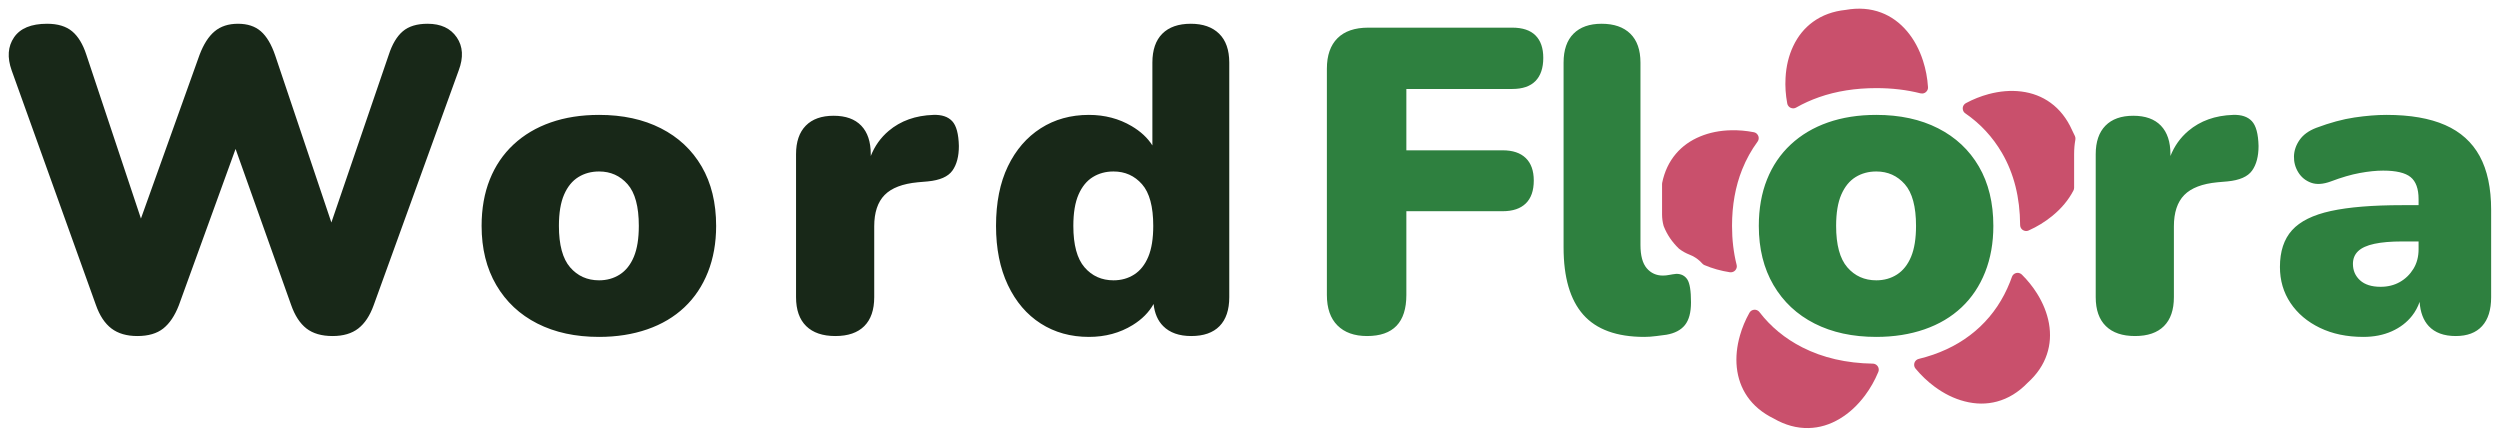
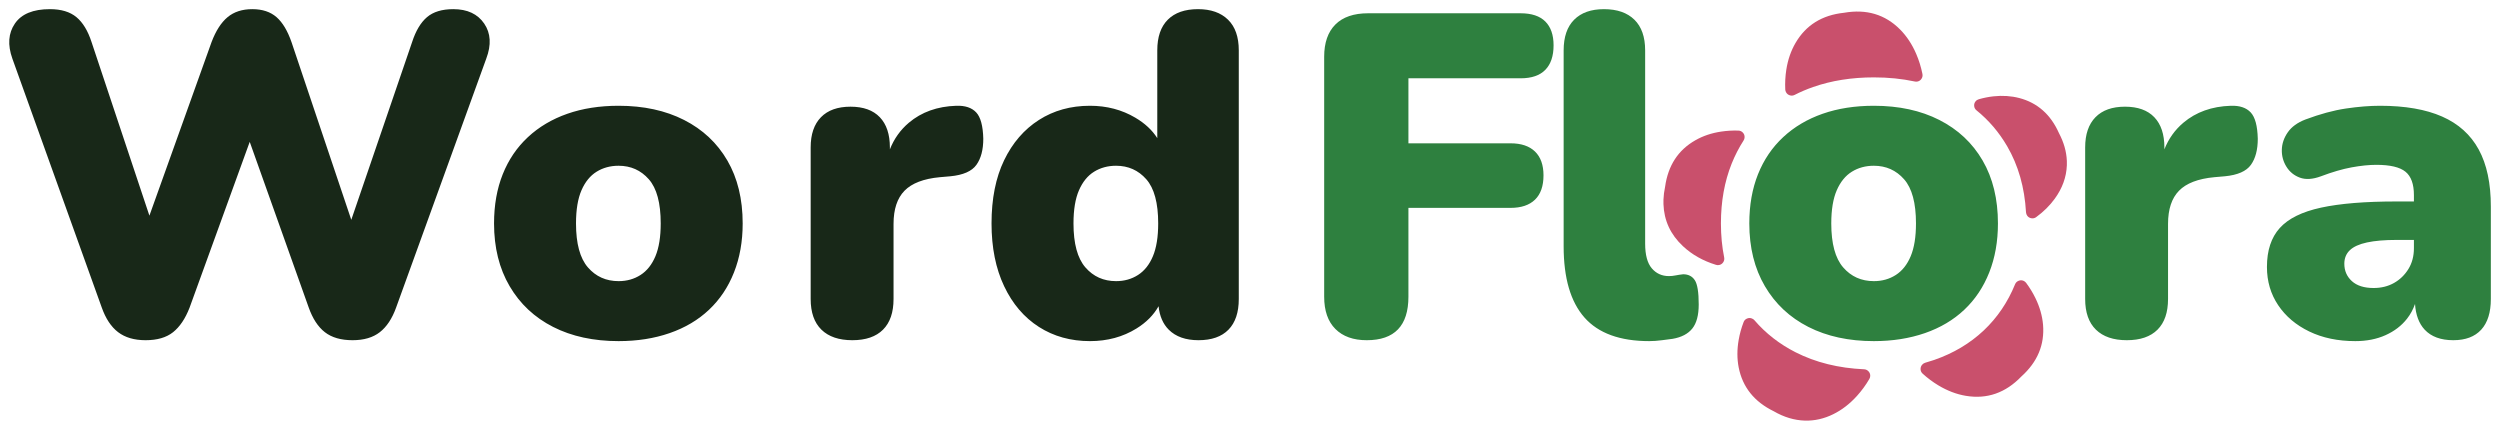
- <svg xmlns="http://www.w3.org/2000/svg" width="5788" height="1011" viewBox="20 11 5788 1011" role="img" aria-label="WordFlora">
-   <path fill="#C9506C" d="M4466.3 227.1Q4418.8 215 4364 215Q4291.5 215 4231.5 236Q4203.3 245.9 4178.5 260Q4173.4 262.9 4167.8 261.3Q4162.2 259.8 4159.4 254.8Q4158.2 252.7 4157.8 250.4Q4152.2 220.7 4153.9 191.1Q4156.1 150.7 4171.6 117.9Q4188.1 82.9 4217.4 61.6Q4249.2 38.5 4293.2 33.9Q4337.8 26 4375.4 40.2Q4409.9 53.3 4435.5 83.7Q4459.4 112.2 4472.2 151.8Q4481.7 181.2 4483.7 212.6Q4484.1 218.4 4480.3 222.7Q4476.5 227.1 4470.7 227.5Q4468.5 227.6 4466.3 227.1ZM4093.5 733.6Q4132.9 784.8 4192.9 815.3Q4264 851.4 4355.9 852.9Q4361.7 853 4365.8 857.2Q4369.8 861.4 4369.7 867.2Q4369.7 869.8 4368.6 872.3Q4356.5 901.5 4337.8 926.6Q4312.3 960.7 4279.7 980.3Q4244.9 1001.2 4207.3 1002Q4166.4 1003 4126.4 979.9Q4087.1 960.7 4065.2 928.8Q4045 899.3 4041 861.4Q4037.4 825.9 4048.4 787.5Q4056.1 760.4 4070.2 735.3Q4073.1 730.2 4078.6 728.6Q4084.2 727.1 4089.3 729.9Q4091.8 731.3 4093.5 733.6ZM4462.4 841.9Q4479.5 837.7 4495.8 832.1Q4558.9 810.2 4604.1 767.6Q4649.6 724.6 4673.6 663.8Q4675.9 658 4678 652.1Q4679.9 646.7 4685.1 644.1Q4690.4 641.6 4695.8 643.5Q4698.8 644.6 4701.1 646.8Q4721.3 666.9 4736.1 690.4Q4757.3 724.3 4763.7 759.5Q4770.4 797.1 4759.1 831.1Q4746.9 868 4714.3 897.3Q4682.5 930.2 4643.3 940.7Q4607.3 950.3 4568.4 940.2Q4531.9 930.8 4498.1 905.6Q4474.2 887.7 4454.9 864.4Q4451.2 859.9 4451.7 854.1Q4452.3 848.4 4456.7 844.7Q4459.2 842.6 4462.4 841.9ZM4025 641.3Q3994.1 636.6 3966.2 624.8Q3963.3 623.6 3961.2 621.2Q3951.6 610.3 3938.6 603.7Q3935 601.9 3931.4 600.5Q3918.9 595.6 3908.1 587.5Q3907.4 587 3906.8 586.4Q3883.3 563.7 3872 535.1Q3871.7 534.4 3871.5 533.6Q3868 520.8 3868 507.4V436.9Q3868 435.5 3868.3 434.1Q3876.4 394.9 3900.1 367Q3922.4 340.8 3956.5 326.8Q3988.6 313.5 4027.3 312.6Q4053.8 311.9 4080.4 317.1Q4086.1 318.2 4089.3 323Q4092.6 327.8 4091.5 333.5Q4090.9 336.6 4089 339.1Q4067.5 368.3 4053.4 403.5Q4030 462.1 4030 534Q4030 581.9 4040.6 624Q4042.1 629.6 4039.1 634.6Q4036.1 639.6 4030.5 641Q4027.8 641.7 4025 641.3ZM4824.9 334.4Q4822 350.2 4822 368V445.7Q4822 449.1 4820.4 452.1Q4803.4 484.9 4771 511.3Q4746.4 531.3 4716.7 544.6Q4711.4 547 4706 544.9Q4700.6 542.9 4698.2 537.6Q4697 534.9 4697 531.9Q4696.5 436.5 4655.1 365.3Q4622.6 309.6 4570.2 273.5Q4565.4 270.3 4564.4 264.6Q4563.3 258.9 4566.6 254.1Q4568.5 251.3 4571.6 249.7Q4596.8 236.2 4623.9 228.9Q4663.3 218.4 4699.4 222.8Q4738 227.6 4767.4 248.9Q4799.3 272 4817.4 312.6L4817.4 312.6Q4821 319.5 4824 326.3Q4825.7 330.2 4824.9 334.4Z" />
-   <path fill="#182818" d="M338 789Q301 789 278 771.5Q255 754 242 717L47 174Q31 129 52.5 97.5Q74 66 129 66Q166 66 187 83.5Q208 101 220 138L346.3 517L482 138Q496 101 517 83.5Q538 66 571 66Q604 66 624 83.5Q644 101 657 139L787.2 526.1L920 138Q932 101 952.5 83.5Q973 66 1010 66Q1056 66 1077.5 97.5Q1099 129 1082 174L885 718Q872 754 849.5 771.5Q827 789 790 789Q752 789 729.5 771.5Q707 754 694 717L565.4 355.8L434 718Q420 754 398 771.5Q376 789 338 789ZM2541 791Q2478 791 2429.5 760Q2381 729 2353.5 671Q2326 613 2326 534Q2326 453 2353.5 396Q2381 339 2429.5 308Q2478 277 2541 277Q2596 277 2640 303Q2671.4 321.5 2688 347.7V156Q2688 112 2711 89Q2734 66 2777 66Q2819 66 2842.5 89Q2866 112 2866 156V699Q2866 743 2843.5 766Q2821 789 2778 789Q2736 789 2713 766Q2694.3 747.3 2690.8 714.8Q2674.6 743.7 2642.5 763.5Q2598 791 2541 791ZM1407 791Q1325 791 1264 760Q1203 729 1169 671Q1135 613 1135 534Q1135 474 1154 426.5Q1173 379 1209 345.5Q1245 312 1295 294.5Q1345 277 1407 277Q1489 277 1550 308Q1611 339 1644.5 396.5Q1678 454 1678 534Q1678 593 1659 641Q1640 689 1604.5 722.5Q1569 756 1518.5 773.5Q1468 791 1407 791ZM1954 789Q1910 789 1886.5 766Q1863 743 1863 699V368Q1863 325 1885.5 302Q1908 279 1950 279Q1992 279 2014 302Q2036 325 2036 368V372.2Q2049.7 337.5 2077.5 314Q2119 279 2181 277Q2210 276 2224.5 291.5Q2239 307 2240 349Q2240 385 2225 406Q2210 427 2168 431L2145 433Q2092 438 2068 462.5Q2044 487 2044 535V699Q2044 743 2021 766Q1998 789 1954 789ZM1407 660Q1434 660 1455 646.5Q1476 633 1487.5 605.5Q1499 578 1499 534Q1499 467 1473 437.5Q1447 408 1407 408Q1380 408 1359 421Q1338 434 1326 461.5Q1314 489 1314 534Q1314 600 1340 630Q1366 660 1407 660ZM2598 660Q2625 660 2646 646.5Q2667 633 2678.5 605.5Q2690 578 2690 534Q2690 467 2664 437.5Q2638 408 2598 408Q2571 408 2550 421Q2529 434 2517 461.5Q2505 489 2505 534Q2505 600 2531 630Q2557 660 2598 660Z" />
-   <path fill="#2E803F" d="M4364 791Q4282 791 4221 760Q4160 729 4126 671Q4092 613 4092 534Q4092 474 4111 426.5Q4130 379 4166 345.5Q4202 312 4252 294.5Q4302 277 4364 277Q4446 277 4507 308Q4568 339 4601.5 396.5Q4635 454 4635 534Q4635 593 4616 641Q4597 689 4561.5 722.5Q4526 756 4475.5 773.5Q4425 791 4364 791ZM3185 789Q3141 789 3116.5 764.5Q3092 740 3092 694V170Q3092 124 3116.5 99.5Q3141 75 3188 75H3521Q3557 75 3575 93Q3593 111 3593 145Q3593 180 3575 198.5Q3557 217 3521 217H3276V359H3499Q3534 359 3552.5 377Q3571 395 3571 429Q3571 464 3552.5 482Q3534 500 3499 500H3276V694Q3276 789 3185 789ZM5491.5 791Q5434.5 791 5391 770Q5347.5 749 5323 712.5Q5298.5 676 5298.5 629Q5298.5 575 5326.5 544Q5354.5 513 5416.5 499.5Q5478.5 486 5581.5 486H5619.5V472Q5619.5 436 5601 421Q5582.5 406 5537.5 406Q5513.5 406 5483.5 411.5Q5453.5 417 5416.5 431Q5389.5 441 5370.5 434Q5351.5 427 5341 410Q5330.5 393 5331 373Q5331.5 353 5344 335Q5356.5 317 5382.5 307Q5430.5 289 5471 283Q5511.5 277 5545.5 277Q5627.5 277 5681 300.5Q5734.5 324 5761 372.5Q5787.5 421 5787.5 497V699Q5787.5 743 5766.5 766Q5745.5 789 5705.5 789Q5664.5 789 5643 766Q5624.3 745.9 5621.9 709.9Q5615.7 727.7 5604.5 742Q5586.5 765 5557.5 778Q5528.5 791 5491.5 791ZM3827 791Q3731 791 3685.5 739.5Q3640 688 3640 584V156Q3640 112 3663 89Q3686 66 3728 66Q3771 66 3794.5 89Q3818 112 3818 156V578Q3818 615 3832.5 632Q3847 649 3870 649Q3877 649 3884.5 647.5Q3892 646 3901 645Q3918 645 3926.5 658Q3935 671 3935 711Q3935 746 3921 763.5Q3907 781 3878 786Q3870 787 3855 789Q3840 791 3827 791ZM4963 789Q4919 789 4895.5 766Q4872 743 4872 699V368Q4872 325 4894.5 302Q4917 279 4959 279Q5001 279 5023 302Q5045 325 5045 368V372.2Q5058.7 337.5 5086.5 314Q5128 279 5190 277Q5219 276 5233.5 291.5Q5248 307 5249 349Q5249 385 5234 406Q5219 427 5177 431L5154 433Q5101 438 5077 462.5Q5053 487 5053 535V699Q5053 743 5030 766Q5007 789 4963 789ZM4364 660Q4391 660 4412 646.5Q4433 633 4444.5 605.5Q4456 578 4456 534Q4456 467 4430 437.5Q4404 408 4364 408Q4337 408 4316 421Q4295 434 4283 461.5Q4271 489 4271 534Q4271 600 4297 630Q4323 660 4364 660ZM5619.5 570H5581.5Q5542.5 570 5517 575.5Q5491.5 581 5479.5 592.5Q5467.5 604 5467.5 622Q5467.5 645 5484 660Q5500.5 675 5531.5 675Q5556.5 675 5576 664Q5595.5 653 5607.5 633.5Q5619.5 614 5619.5 588V570Z" />
+ <svg xmlns="http://www.w3.org/2000/svg" width="5460" height="939" viewBox="20 46 5460 939" role="img" aria-label="WordFlora">
+   <path fill="#C9506C" d="M4201.9 224Q4159.9 215 4112.5 215Q4040 215 3980 236Q3958.7 243.4 3939.4 253.3Q3934.2 255.9 3928.7 254.1Q3923.2 252.3 3920.6 247.2Q3919.2 244.5 3919 241.5Q3918 219.4 3921.3 198.2Q3926.4 165.5 3941.5 139.7Q3975.4 81.5 4047.3 73.9Q4120.6 61 4169.8 110.4Q4191.5 132.3 4205 163.7Q4214 184.6 4218.6 207.6Q4219.7 213.3 4216.5 218.1Q4213.3 223 4207.6 224.1Q4204.7 224.7 4201.9 224ZM3851.7 745.4Q3888.6 788.4 3941.4 815.3Q4007.4 848.8 4091.2 852.5Q4097 852.8 4100.9 857.1Q4104.8 861.3 4104.6 867.1Q4104.4 870.6 4102.7 873.6Q4090.9 893.8 4075.6 910.7Q4052.1 936.7 4023.8 950.6Q3993.7 965.5 3961.9 964.6Q3927.4 963.6 3893.9 944.2Q3830.1 913.1 3817.3 848.6Q3811.7 819.9 3817.3 788.1Q3820.7 768.6 3828 749.5Q3830 744.1 3835.3 741.8Q3840.6 739.4 3846 741.5Q3849.4 742.7 3851.7 745.4ZM4224.7 838.2Q4234.6 835.4 4244.3 832.1Q4307.4 810.2 4352.6 767.6Q4396.9 725.7 4420.9 666.9Q4423.1 661.5 4428.5 659.3Q4433.8 657 4439.2 659.2Q4442.8 660.7 4445.1 663.8Q4456.9 679.7 4465.3 696.9Q4479.5 726 4482 755.1Q4487.5 820.7 4434.7 868.2Q4382.8 922.1 4313.4 910.5Q4282.9 905.4 4253.3 887.6Q4235.2 876.7 4219.1 862.1Q4214.8 858.2 4214.5 852.4Q4214.3 846.6 4218.2 842.3Q4220.9 839.3 4224.7 838.2ZM3767.7 624.4Q3725.1 611.3 3695.5 583.6Q3654.8 545.6 3653 491.7Q3653 491.4 3653 491.2V482.5Q3653 482.3 3653 482.1Q3653.5 468.2 3656.6 453.7Q3666.3 384.4 3722.6 352.4Q3747.5 338.1 3779 333.4Q3797.5 330.6 3816.7 331.2Q3822.5 331.4 3826.5 335.7Q3830.4 339.9 3830.2 345.7Q3830.1 349.6 3828 352.8Q3812.8 376.4 3801.9 403.5Q3778.5 462.1 3778.5 534Q3778.5 573.1 3785.6 608.3Q3786.7 614 3783.5 618.8Q3780.3 623.6 3774.6 624.8Q3771.1 625.5 3767.7 624.4ZM4534 398.1V406.5Q4534 406.8 4534 407.1Q4532.5 445.7 4507.6 480Q4491.2 502.6 4467 520.2Q4462.4 523.6 4456.6 522.7Q4450.9 521.8 4447.5 517.2Q4445.1 513.8 4444.8 509.7Q4440.2 428.1 4403.6 365.3Q4376.9 319.5 4336.7 287Q4332.2 283.4 4331.6 277.6Q4331 271.8 4334.7 267.3Q4337.5 263.9 4341.8 262.7Q4357.6 258.2 4373.6 256.4Q4403.6 253.2 4430.1 260.1Q4489.6 275.7 4516.7 336.6Q4532.8 367 4534 397.5Q4534 397.8 4534 398.1Z" />
+   <path fill="#182818" d="M338 789Q301 789 278 771.5Q255 754 242 717L47 174Q31 129 52.5 97.5Q74 66 129 66Q166 66 187 83.5Q208 101 220 138L346.3 517L482 138Q496 101 517 83.5Q538 66 571 66Q604 66 624 83.5Q644 101 657 139L787.2 526.1L920 138Q932 101 952.5 83.5Q973 66 1010 66Q1056 66 1077.5 97.5Q1099 129 1082 174L885 718Q872 754 849.5 771.5Q827 789 790 789Q752 789 729.5 771.5Q707 754 694 717L565.4 355.8L434 718Q420 754 398 771.5Q376 789 338 789ZM2400.5 791Q2337.5 791 2289 760Q2240.5 729 2213 671Q2185.5 613 2185.5 534Q2185.5 453 2213 396Q2240.5 339 2289 308Q2337.5 277 2400.5 277Q2455.5 277 2499.5 303Q2530.9 321.5 2547.5 347.7V156Q2547.5 112 2570.5 89Q2593.5 66 2636.5 66Q2678.5 66 2702 89Q2725.5 112 2725.5 156V699Q2725.5 743 2703 766Q2680.5 789 2637.5 789Q2595.5 789 2572.5 766Q2553.8 747.3 2550.3 714.8Q2534.1 743.7 2502 763.5Q2457.5 791 2400.5 791ZM1371 791Q1289 791 1228 760Q1167 729 1133 671Q1099 613 1099 534Q1099 474 1118 426.5Q1137 379 1173 345.5Q1209 312 1259 294.5Q1309 277 1371 277Q1453 277 1514 308Q1575 339 1608.5 396.5Q1642 454 1642 534Q1642 593 1623 641Q1604 689 1568.5 722.5Q1533 756 1482.5 773.5Q1432 791 1371 791ZM1881.5 789Q1837.5 789 1814 766Q1790.5 743 1790.5 699V368Q1790.5 325 1813 302Q1835.5 279 1877.5 279Q1919.5 279 1941.5 302Q1963.5 325 1963.5 368V372.2Q1977.2 337.5 2005 314Q2046.5 279 2108.5 277Q2137.5 276 2152 291.5Q2166.5 307 2167.5 349Q2167.5 385 2152.5 406Q2137.5 427 2095.5 431L2072.5 433Q2019.5 438 1995.5 462.5Q1971.5 487 1971.5 535V699Q1971.5 743 1948.5 766Q1925.5 789 1881.5 789ZM1371 660Q1398 660 1419 646.5Q1440 633 1451.5 605.5Q1463 578 1463 534Q1463 467 1437 437.5Q1411 408 1371 408Q1344 408 1323 421Q1302 434 1290 461.5Q1278 489 1278 534Q1278 600 1304 630Q1330 660 1371 660ZM2457.5 660Q2484.5 660 2505.5 646.5Q2526.5 633 2538 605.5Q2549.5 578 2549.5 534Q2549.5 467 2523.5 437.5Q2497.5 408 2457.5 408Q2430.5 408 2409.5 421Q2388.5 434 2376.5 461.5Q2364.5 489 2364.5 534Q2364.5 600 2390.5 630Q2416.5 660 2457.5 660Z" />
+   <path fill="#2E803F" d="M4112.5 791Q4030.5 791 3969.5 760Q3908.5 729 3874.5 671Q3840.5 613 3840.5 534Q3840.5 474 3859.5 426.5Q3878.5 379 3914.5 345.5Q3950.5 312 4000.5 294.5Q4050.5 277 4112.5 277Q4194.5 277 4255.5 308Q4316.5 339 4350 396.5Q4383.5 454 4383.5 534Q4383.5 593 4364.5 641Q4345.5 689 4310 722.5Q4274.5 756 4224 773.5Q4173.5 791 4112.5 791ZM3005 789Q2961 789 2936.5 764.5Q2912 740 2912 694V170Q2912 124 2936.5 99.5Q2961 75 3008 75H3341Q3377 75 3395 93Q3413 111 3413 145Q3413 180 3395 198.5Q3377 217 3341 217H3096V359H3319Q3354 359 3372.5 377Q3391 395 3391 429Q3391 464 3372.5 482Q3354 500 3319 500H3096V694Q3096 789 3005 789ZM5164 791Q5107 791 5063.5 770Q5020 749 4995.5 712.5Q4971 676 4971 629Q4971 575 4999 544Q5027 513 5089 499.5Q5151 486 5254 486H5292V472Q5292 436 5273.5 421Q5255 406 5210 406Q5186 406 5156 411.5Q5126 417 5089 431Q5062 441 5043 434Q5024 427 5013.5 410Q5003 393 5003.5 373Q5004 353 5016.5 335Q5029 317 5055 307Q5103 289 5143.5 283Q5184 277 5218 277Q5300 277 5353.5 300.5Q5407 324 5433.5 372.5Q5460 421 5460 497V699Q5460 743 5439 766Q5418 789 5378 789Q5337 789 5315.5 766Q5296.8 745.9 5294.4 709.9Q5288.2 727.7 5277 742Q5259 765 5230 778Q5201 791 5164 791ZM3622 791Q3526 791 3480.5 739.5Q3435 688 3435 584V156Q3435 112 3458 89Q3481 66 3523 66Q3566 66 3589.5 89Q3613 112 3613 156V578Q3613 615 3627.5 632Q3642 649 3665 649Q3672 649 3679.5 647.5Q3687 646 3696 645Q3713 645 3721.5 658Q3730 671 3730 711Q3730 746 3716 763.5Q3702 781 3673 786Q3665 787 3650 789Q3635 791 3622 791ZM4665 789Q4621 789 4597.5 766Q4574 743 4574 699V368Q4574 325 4596.5 302Q4619 279 4661 279Q4703 279 4725 302Q4747 325 4747 368V372.2Q4760.7 337.5 4788.5 314Q4830 279 4892 277Q4921 276 4935.5 291.5Q4950 307 4951 349Q4951 385 4936 406Q4921 427 4879 431L4856 433Q4803 438 4779 462.5Q4755 487 4755 535V699Q4755 743 4732 766Q4709 789 4665 789ZM4112.5 660Q4139.5 660 4160.5 646.5Q4181.5 633 4193 605.5Q4204.5 578 4204.5 534Q4204.5 467 4178.5 437.5Q4152.5 408 4112.5 408Q4085.5 408 4064.5 421Q4043.5 434 4031.5 461.5Q4019.5 489 4019.5 534Q4019.5 600 4045.5 630Q4071.5 660 4112.5 660ZM5292 570H5254Q5215 570 5189.5 575.5Q5164 581 5152 592.5Q5140 604 5140 622Q5140 645 5156.5 660Q5173 675 5204 675Q5229 675 5248.5 664Q5268 653 5280 633.5Q5292 614 5292 588V570Z" />
</svg>
